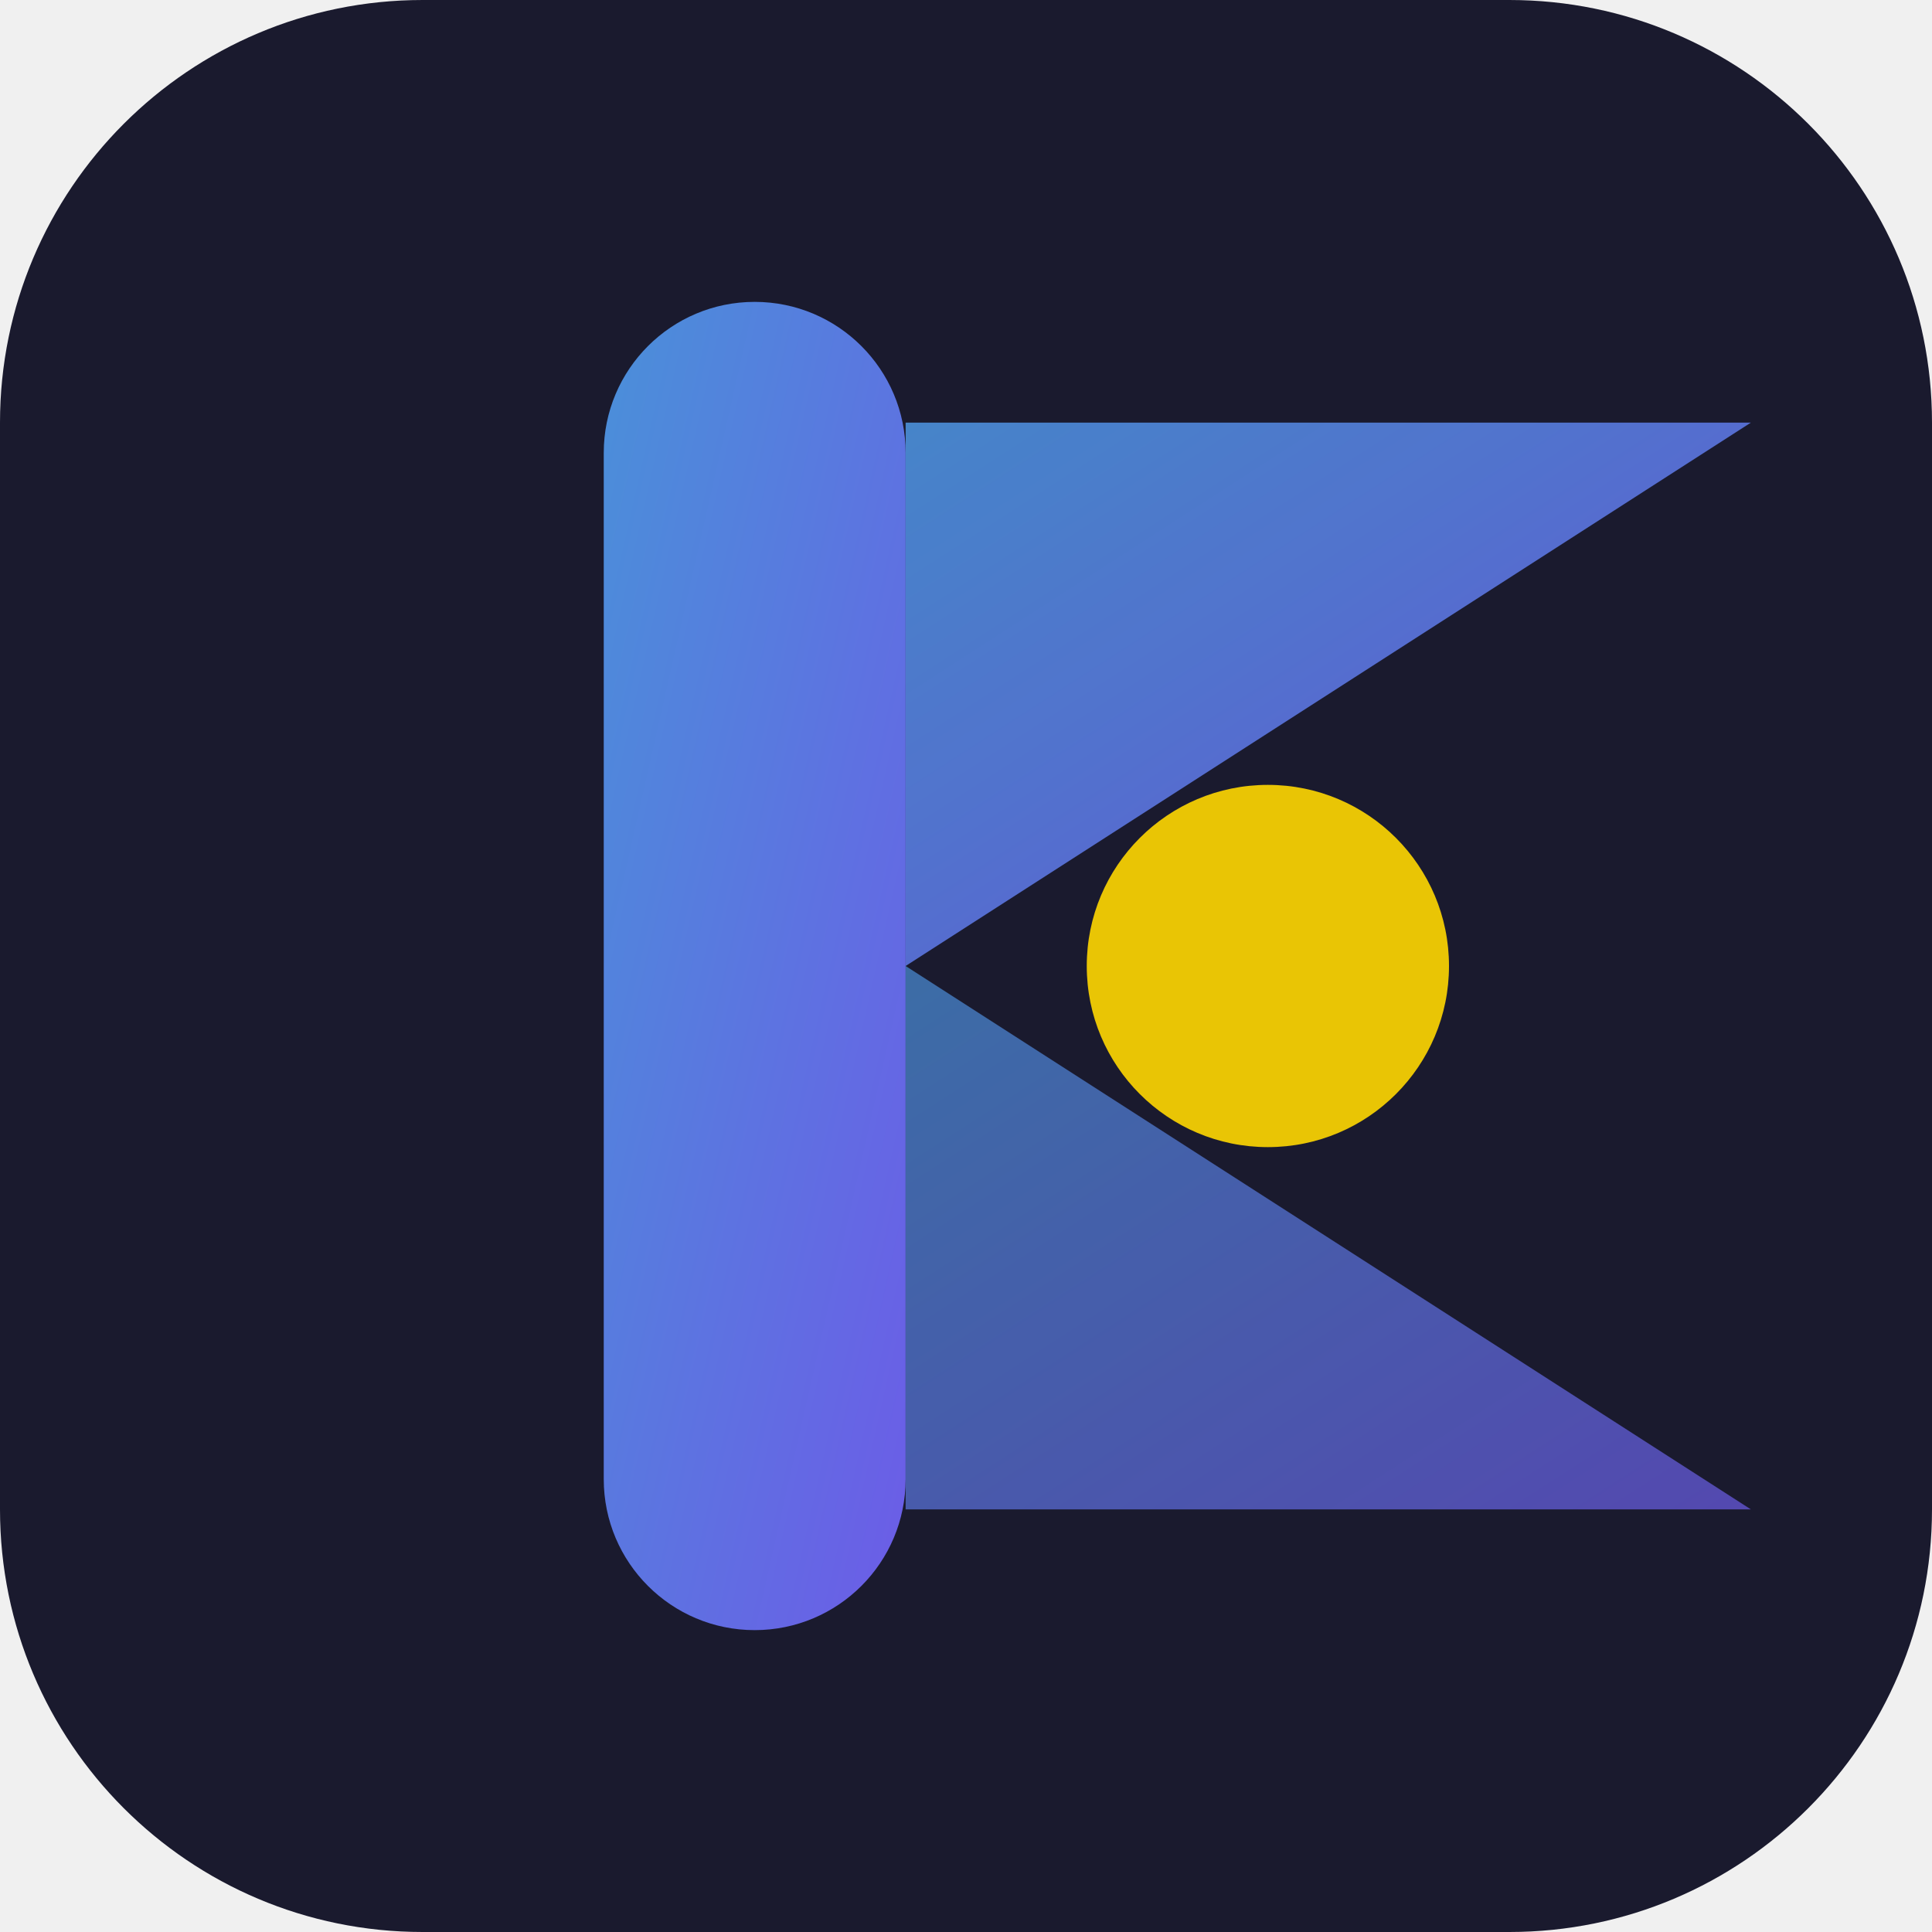
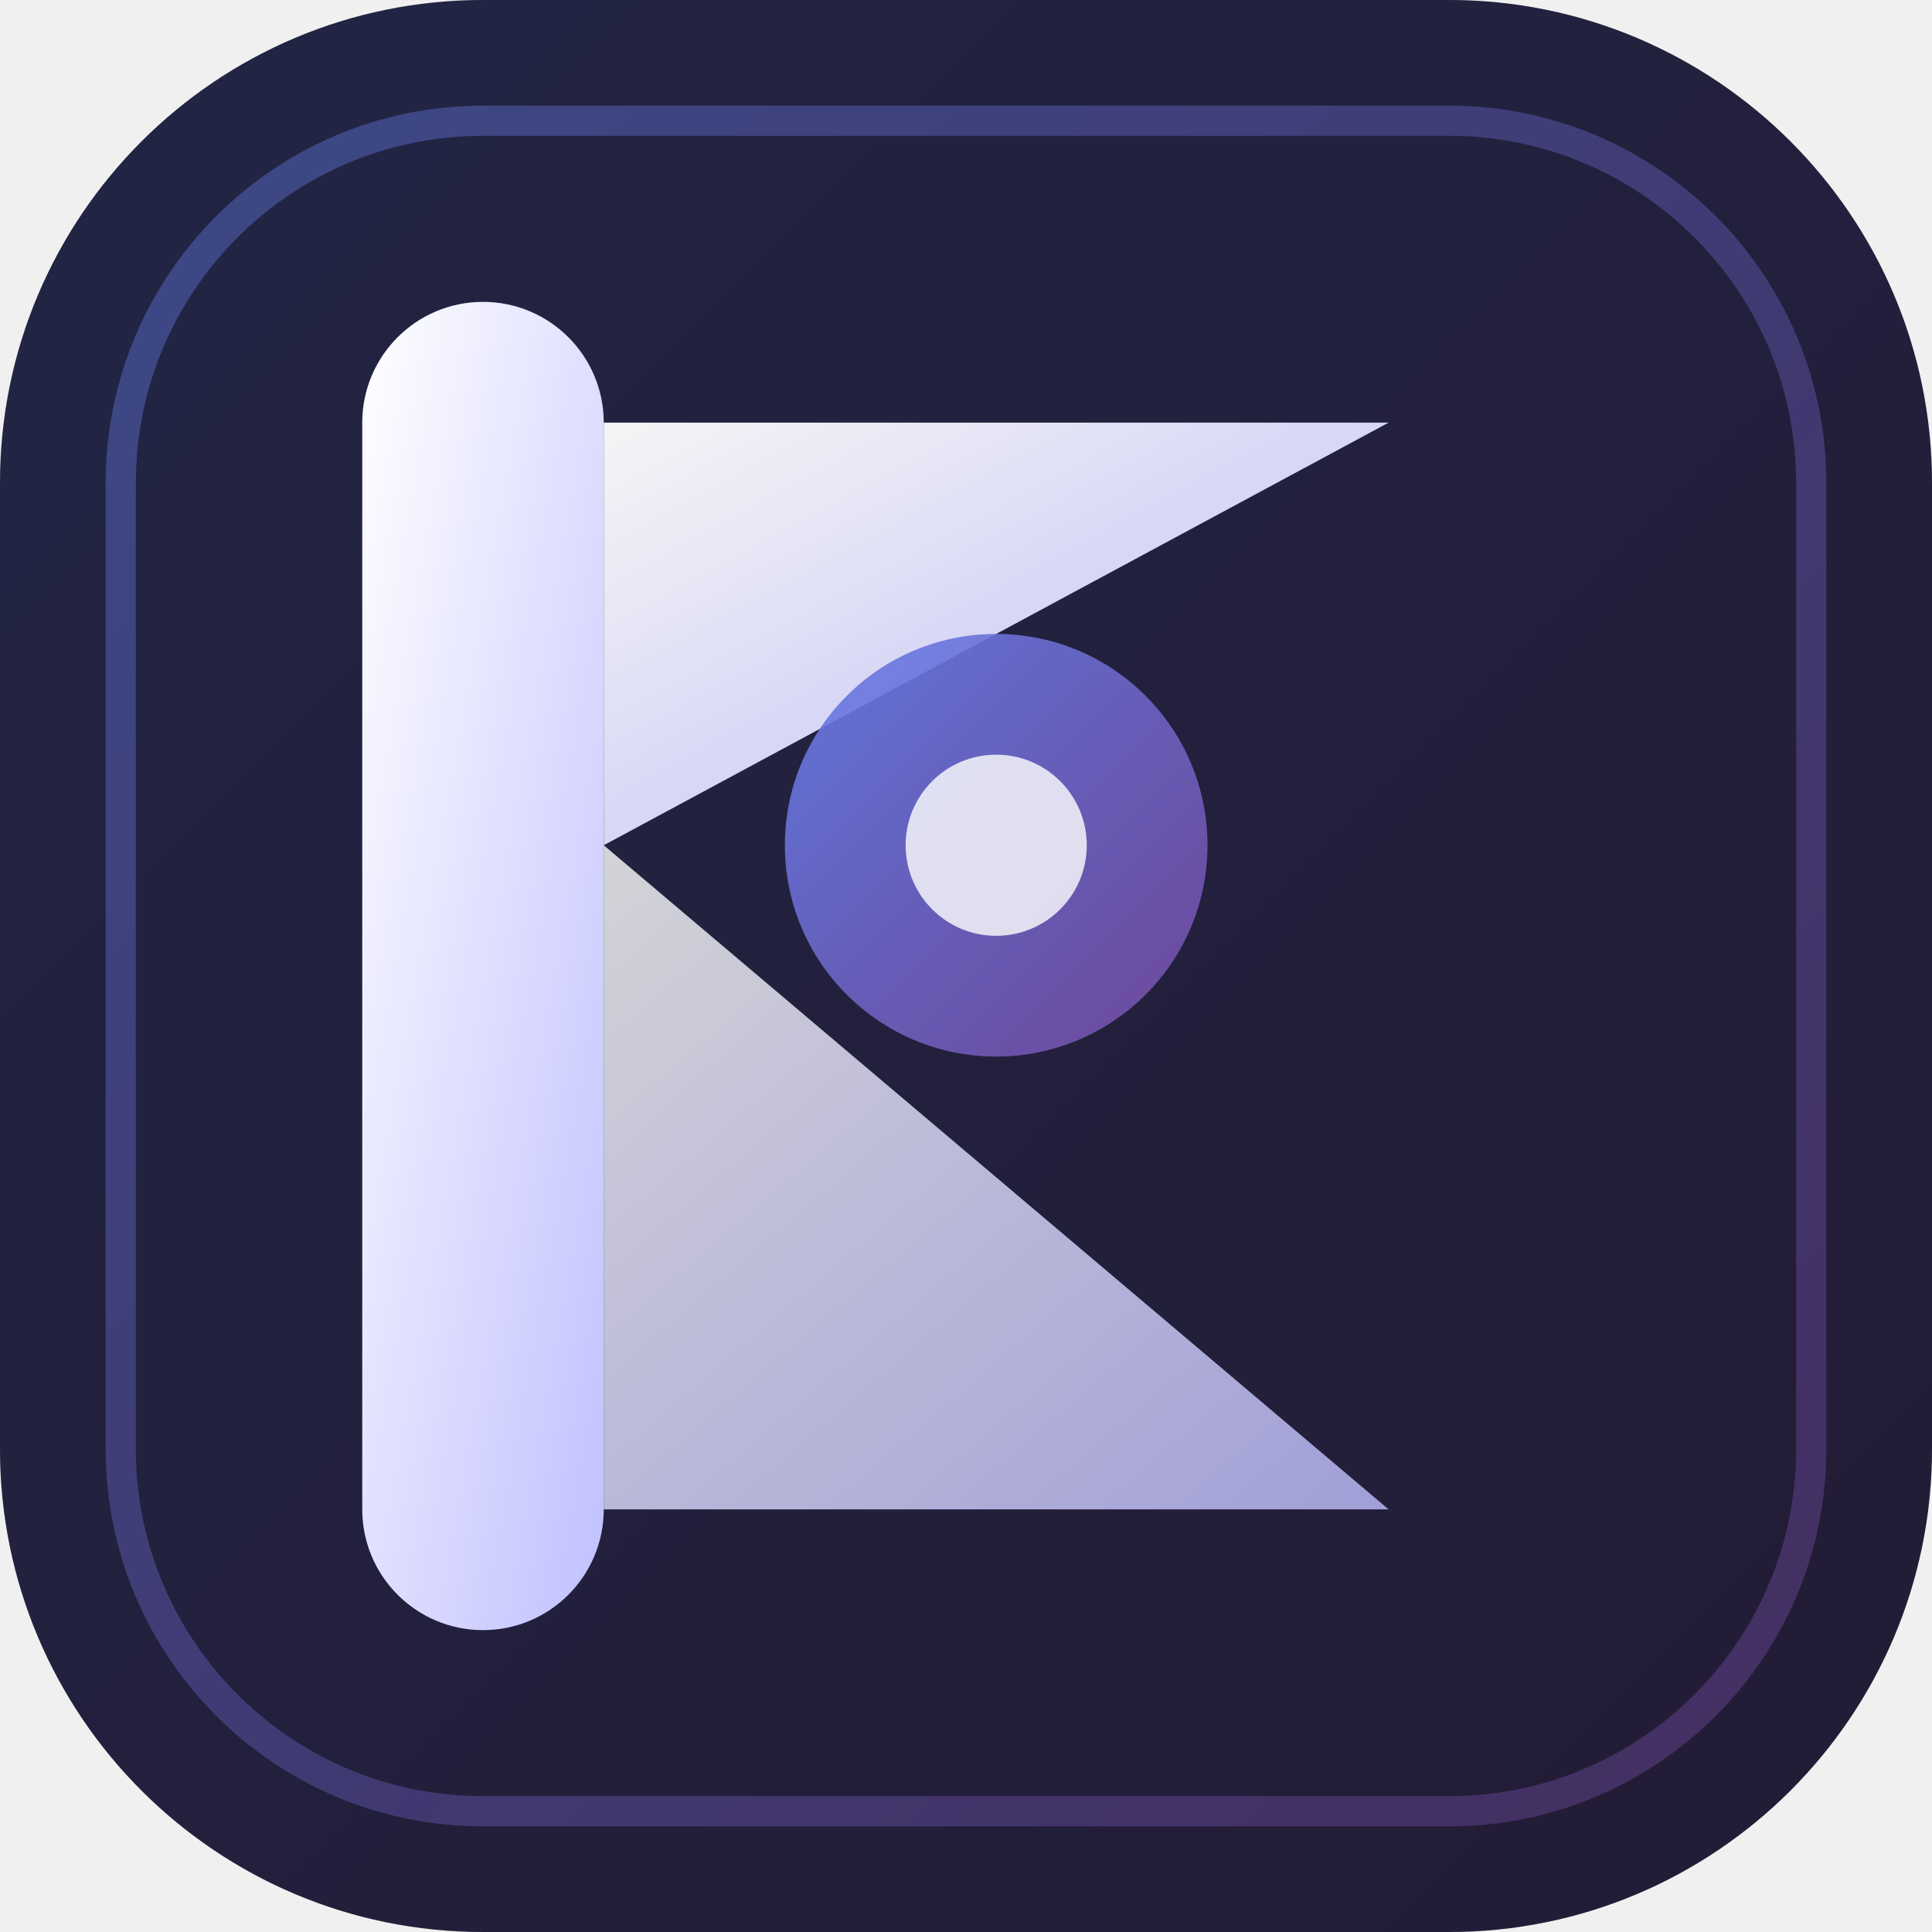
<svg xmlns="http://www.w3.org/2000/svg" viewBox="0 0 64 64">
  <defs>
-     <linearGradient id="kgra" x1="0" y1="0" x2="1" y2="1">
-       <stop offset="0%" stop-color="#4a90d9" />
-       <stop offset="100%" stop-color="#6c5ce7" />
+     <linearGradient id="kg" x1="0" y1="0" x2="1" y2="1">
+       <stop offset="0%" stop-color="#667eea" />
+       <stop offset="100%" stop-color="#764ba2" />
+     </linearGradient>
+     <linearGradient id="kw" x1="0" y1="0" x2="1" y2="1">
+       <stop offset="0%" stop-color="#ffffff" />
+       <stop offset="100%" stop-color="#c0c0ff" />
    </linearGradient>
  </defs>
-   <rect width="64" height="64" rx="14" fill="#1a1a2e" />
-   <rect x="20" y="10" width="10" height="44" rx="5" fill="url(#kgra)" />
-   <polygon points="30,32 30,14 58,14" fill="url(#kgra)" opacity="0.9" />
-   <polygon points="30,32 30,50 58,50" fill="url(#kgra)" opacity="0.7" />
-   <circle cx="42" cy="32" r="6" fill="#ffd700" opacity="0.9" />
+   <rect width="64" height="64" rx="16" fill="#0f0f1a" />
+   <rect width="64" height="64" rx="16" fill="url(#kg)" opacity="0.2" />
+   <rect x="4" y="4" width="56" height="56" rx="12" fill="none" stroke="url(#kg)" stroke-width="1" opacity="0.4" />
+   <rect x="12" y="10" width="8" height="44" rx="4" fill="url(#kw)" />
+   <polygon points="20,28 20,14 46,14" fill="url(#kw)" opacity="0.95" />
+   <polygon points="20,28 20,50 46,50" fill="url(#kw)" opacity="0.8" />
+   <circle cx="33" cy="28" r="7" fill="url(#kg)" opacity="0.9" />
+   <circle cx="33" cy="28" r="3" fill="#ffffff" opacity="0.8" />
</svg>
